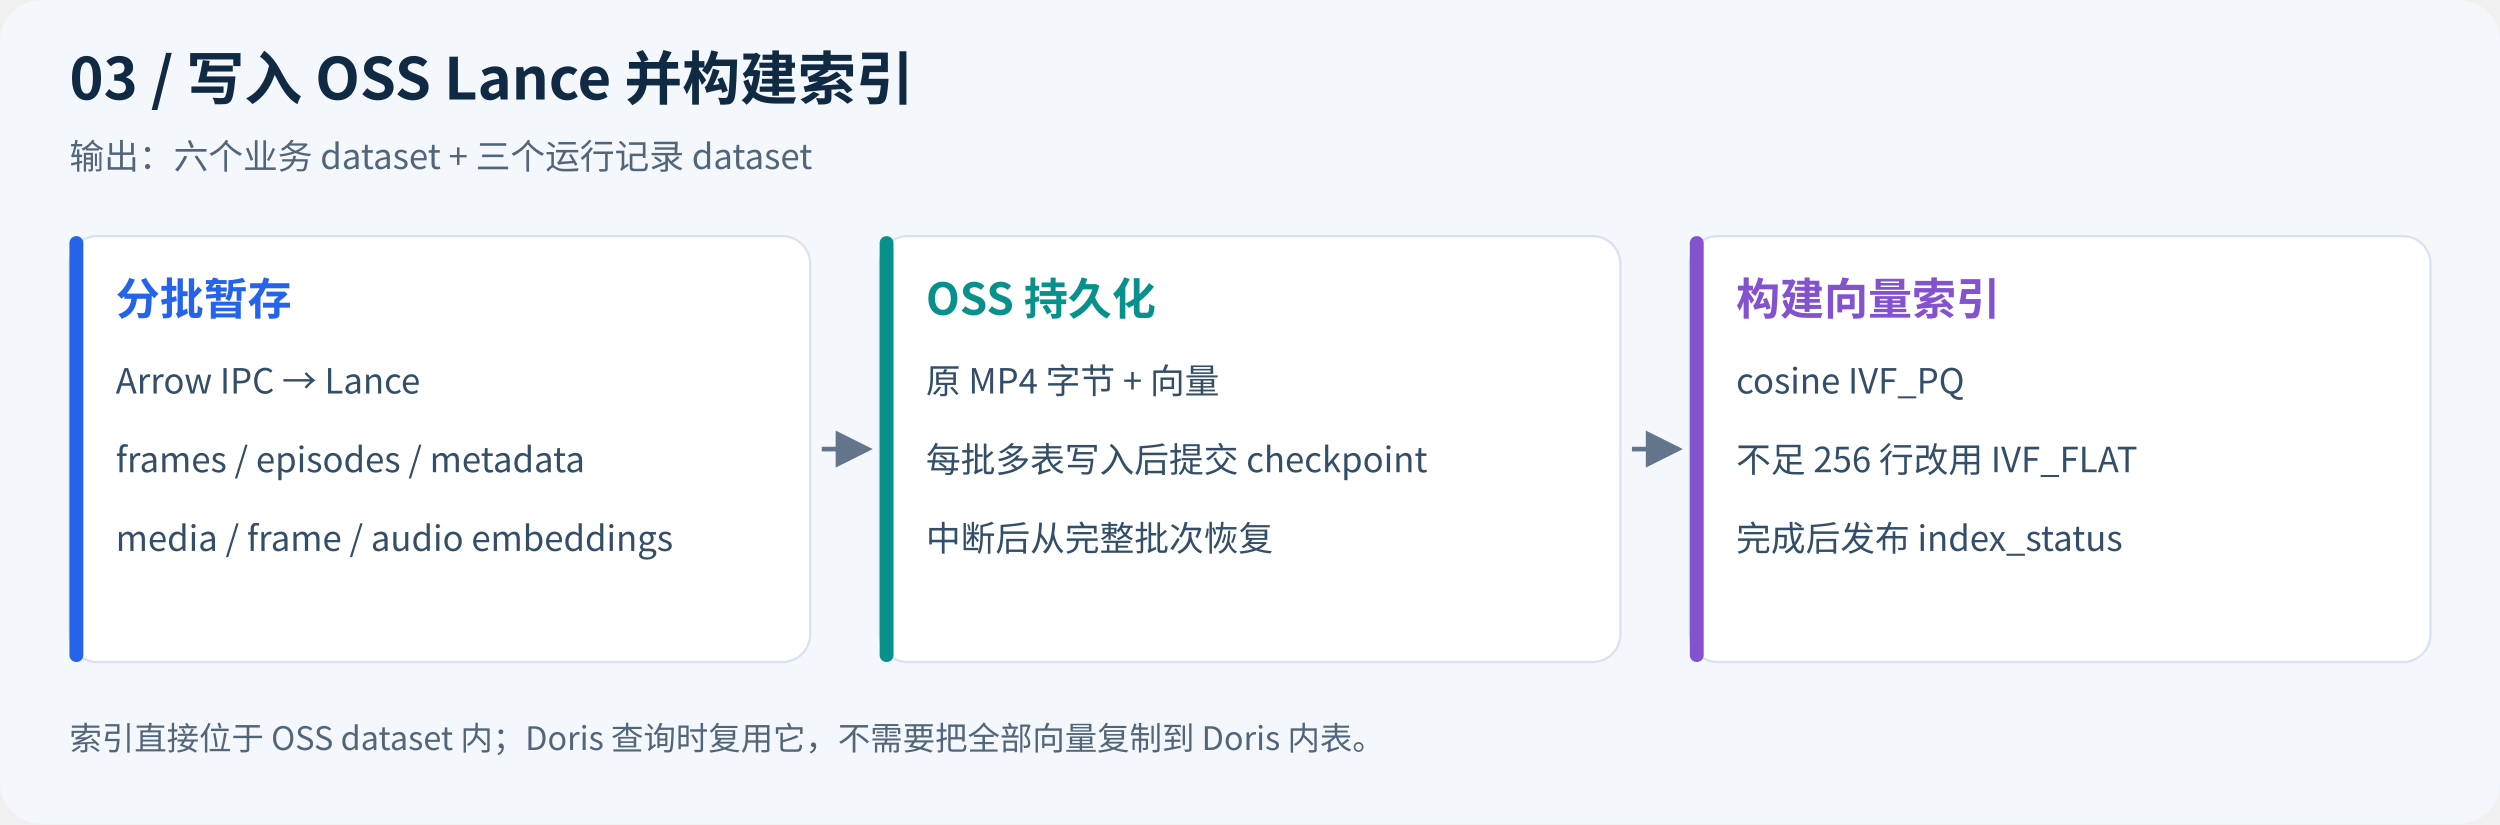
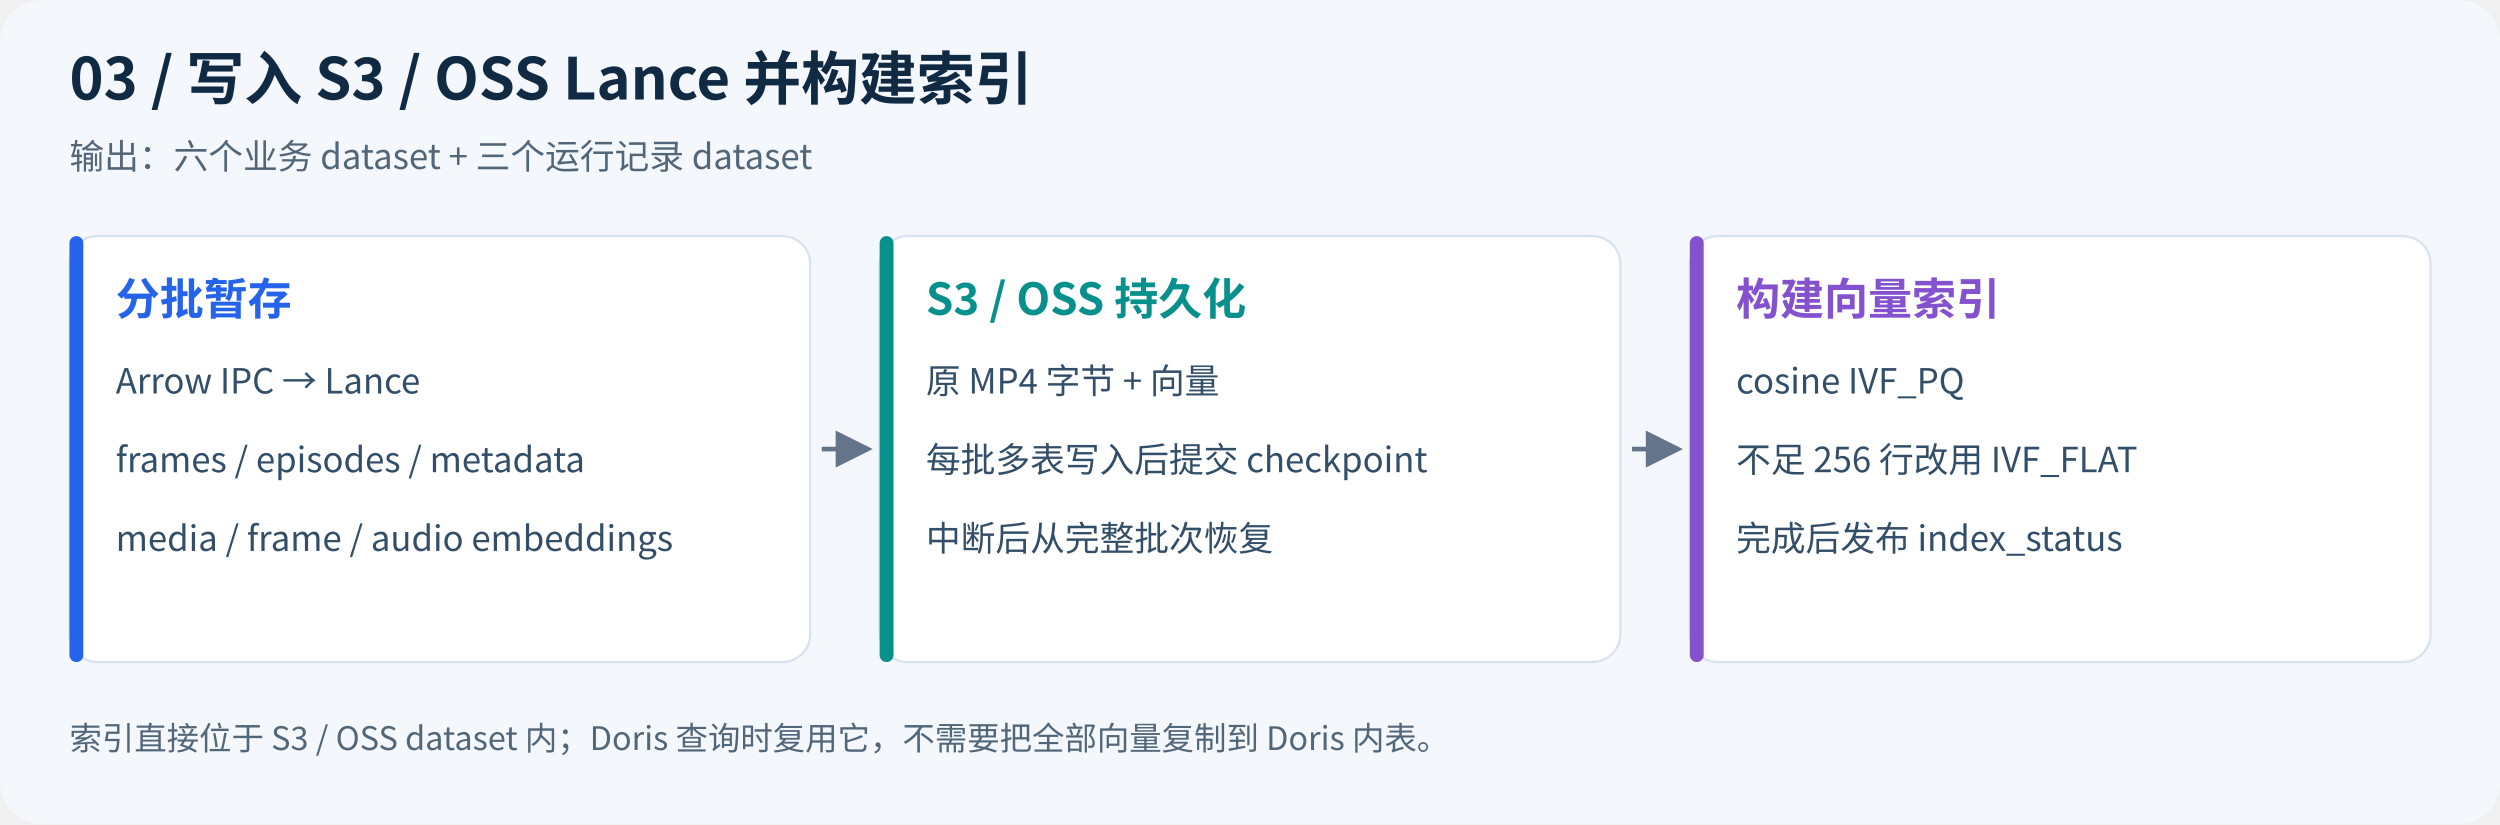
<svg xmlns="http://www.w3.org/2000/svg" viewBox="0 0 1080 356" width="1080" role="img" aria-labelledby="title desc">
  <defs>
    <marker id="arrow" markerWidth="8" markerHeight="8" refX="7" refY="4" orient="auto">
      <path d="M0,0 L8,4 L0,8" fill="#64748b" />
    </marker>
  </defs>
  <rect width="1080" height="356" rx="18" fill="#f4f7fb" />
  <g font-family="Noto Sans CJK SC,Microsoft YaHei,Arial,sans-serif">
-     <text x="30" y="43" font-size="25" font-weight="700" fill="#102a43">03 / 写入 OSS Lance 并构建索引</text>
+     <text x="30" y="43" font-size="25" font-weight="700" fill="#102a43">03 / 写入 S3 / OSS Lance 并构建索引</text>
    <text x="30" y="73" font-size="15" fill="#52667a">输出：六个业务 dataset + 三个运行记录 dataset</text>
    <rect x="30" y="102" width="320" height="184" rx="12" fill="white" stroke="#d9e3ef" />
    <rect x="30" y="102" width="6" height="184" rx="3" fill="#2563eb" />
    <text x="50" y="136" font-size="19" font-weight="700" fill="#2563eb">分批暂存</text>
    <text x="50" y="170" font-size="15" font-weight="400" fill="#334e68">Arrow IPC → Lance</text>
    <text x="50" y="204" font-size="15" font-weight="400" fill="#334e68">frames / episodes / metadata</text>
    <text x="50" y="238" font-size="15" font-weight="400" fill="#334e68">media / frame / audio embeddings</text>
    <path d="M355,194 H375" stroke="#64748b" stroke-width="2" marker-end="url(#arrow)" />
    <rect x="380" y="102" width="320" height="184" rx="12" fill="white" stroke="#d9e3ef" />
    <rect x="380" y="102" width="6" height="184" rx="3" fill="#08918c" />
-     <text x="400" y="136" font-size="19" font-weight="700" fill="#08918c">OSS 持久化</text>
+     <text x="400" y="136" font-size="19" font-weight="700" fill="#08918c">S3 / OSS 持久化</text>
    <text x="400" y="170" font-size="15" font-weight="400" fill="#334e68">原 MP4 字节 + 向量</text>
    <text x="400" y="204" font-size="15" font-weight="400" fill="#334e68">每批多表写入后提交 checkpoint</text>
    <text x="400" y="238" font-size="15" font-weight="400" fill="#334e68">中断后从完整批次恢复</text>
    <path d="M705,194 H725" stroke="#64748b" stroke-width="2" marker-end="url(#arrow)" />
    <rect x="730" y="102" width="320" height="184" rx="12" fill="white" stroke="#d9e3ef" />
    <rect x="730" y="102" width="6" height="184" rx="3" fill="#8452ce" />
    <text x="750" y="136" font-size="19" font-weight="700" fill="#8452ce">构建向量索引</text>
    <text x="750" y="170" font-size="15" font-weight="400" fill="#334e68">cosine IVF_PQ</text>
    <text x="750" y="204" font-size="15" font-weight="400" fill="#334e68">不足 256 行改用 IVF_FLAT</text>
    <text x="750" y="238" font-size="15" font-weight="400" fill="#334e68">完成后发布 index_status</text>
-     <text x="30" y="324" font-size="14" fill="#52667a">索引直接位于 OSS dataset 内；Doris 查询时复用它，不需要把全部向量复制到 Doris 内表。</text>
+     <text x="30" y="324" font-size="14" fill="#52667a">索引直接位于 S3 / OSS dataset 内；Doris 查询时复用它，不需要把全部向量复制到 Doris 内表。</text>
  </g>
</svg>
